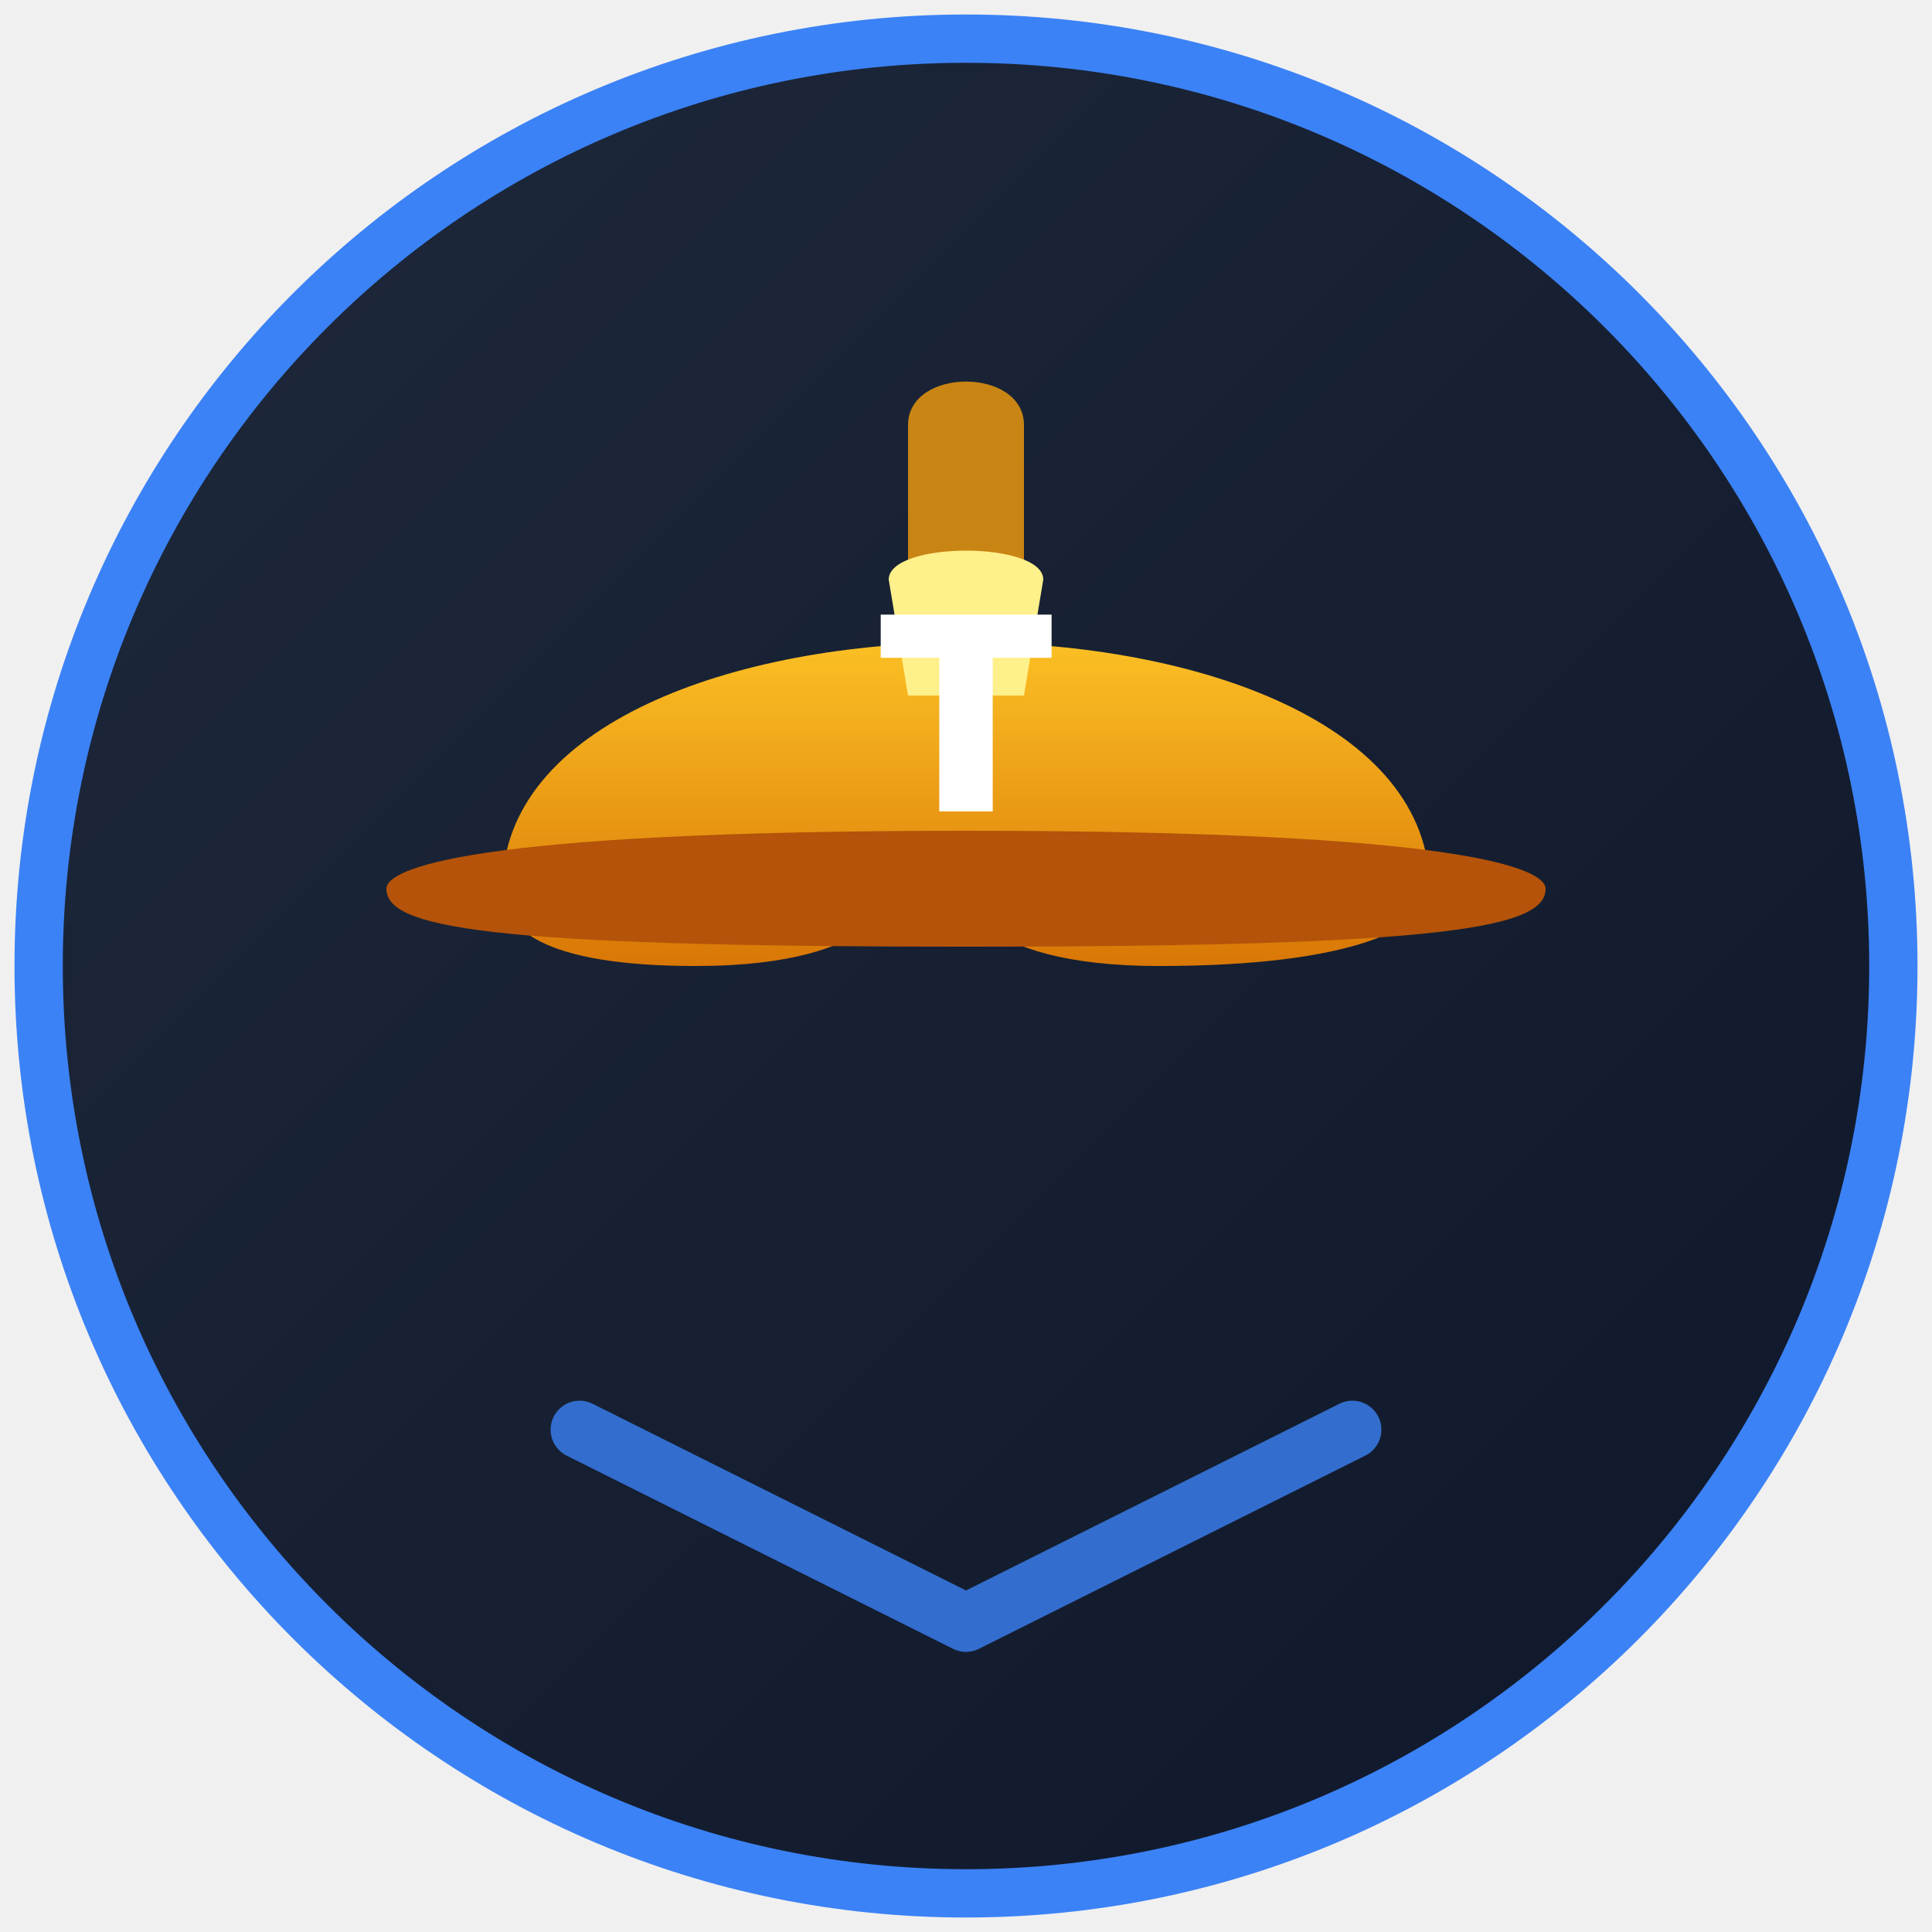
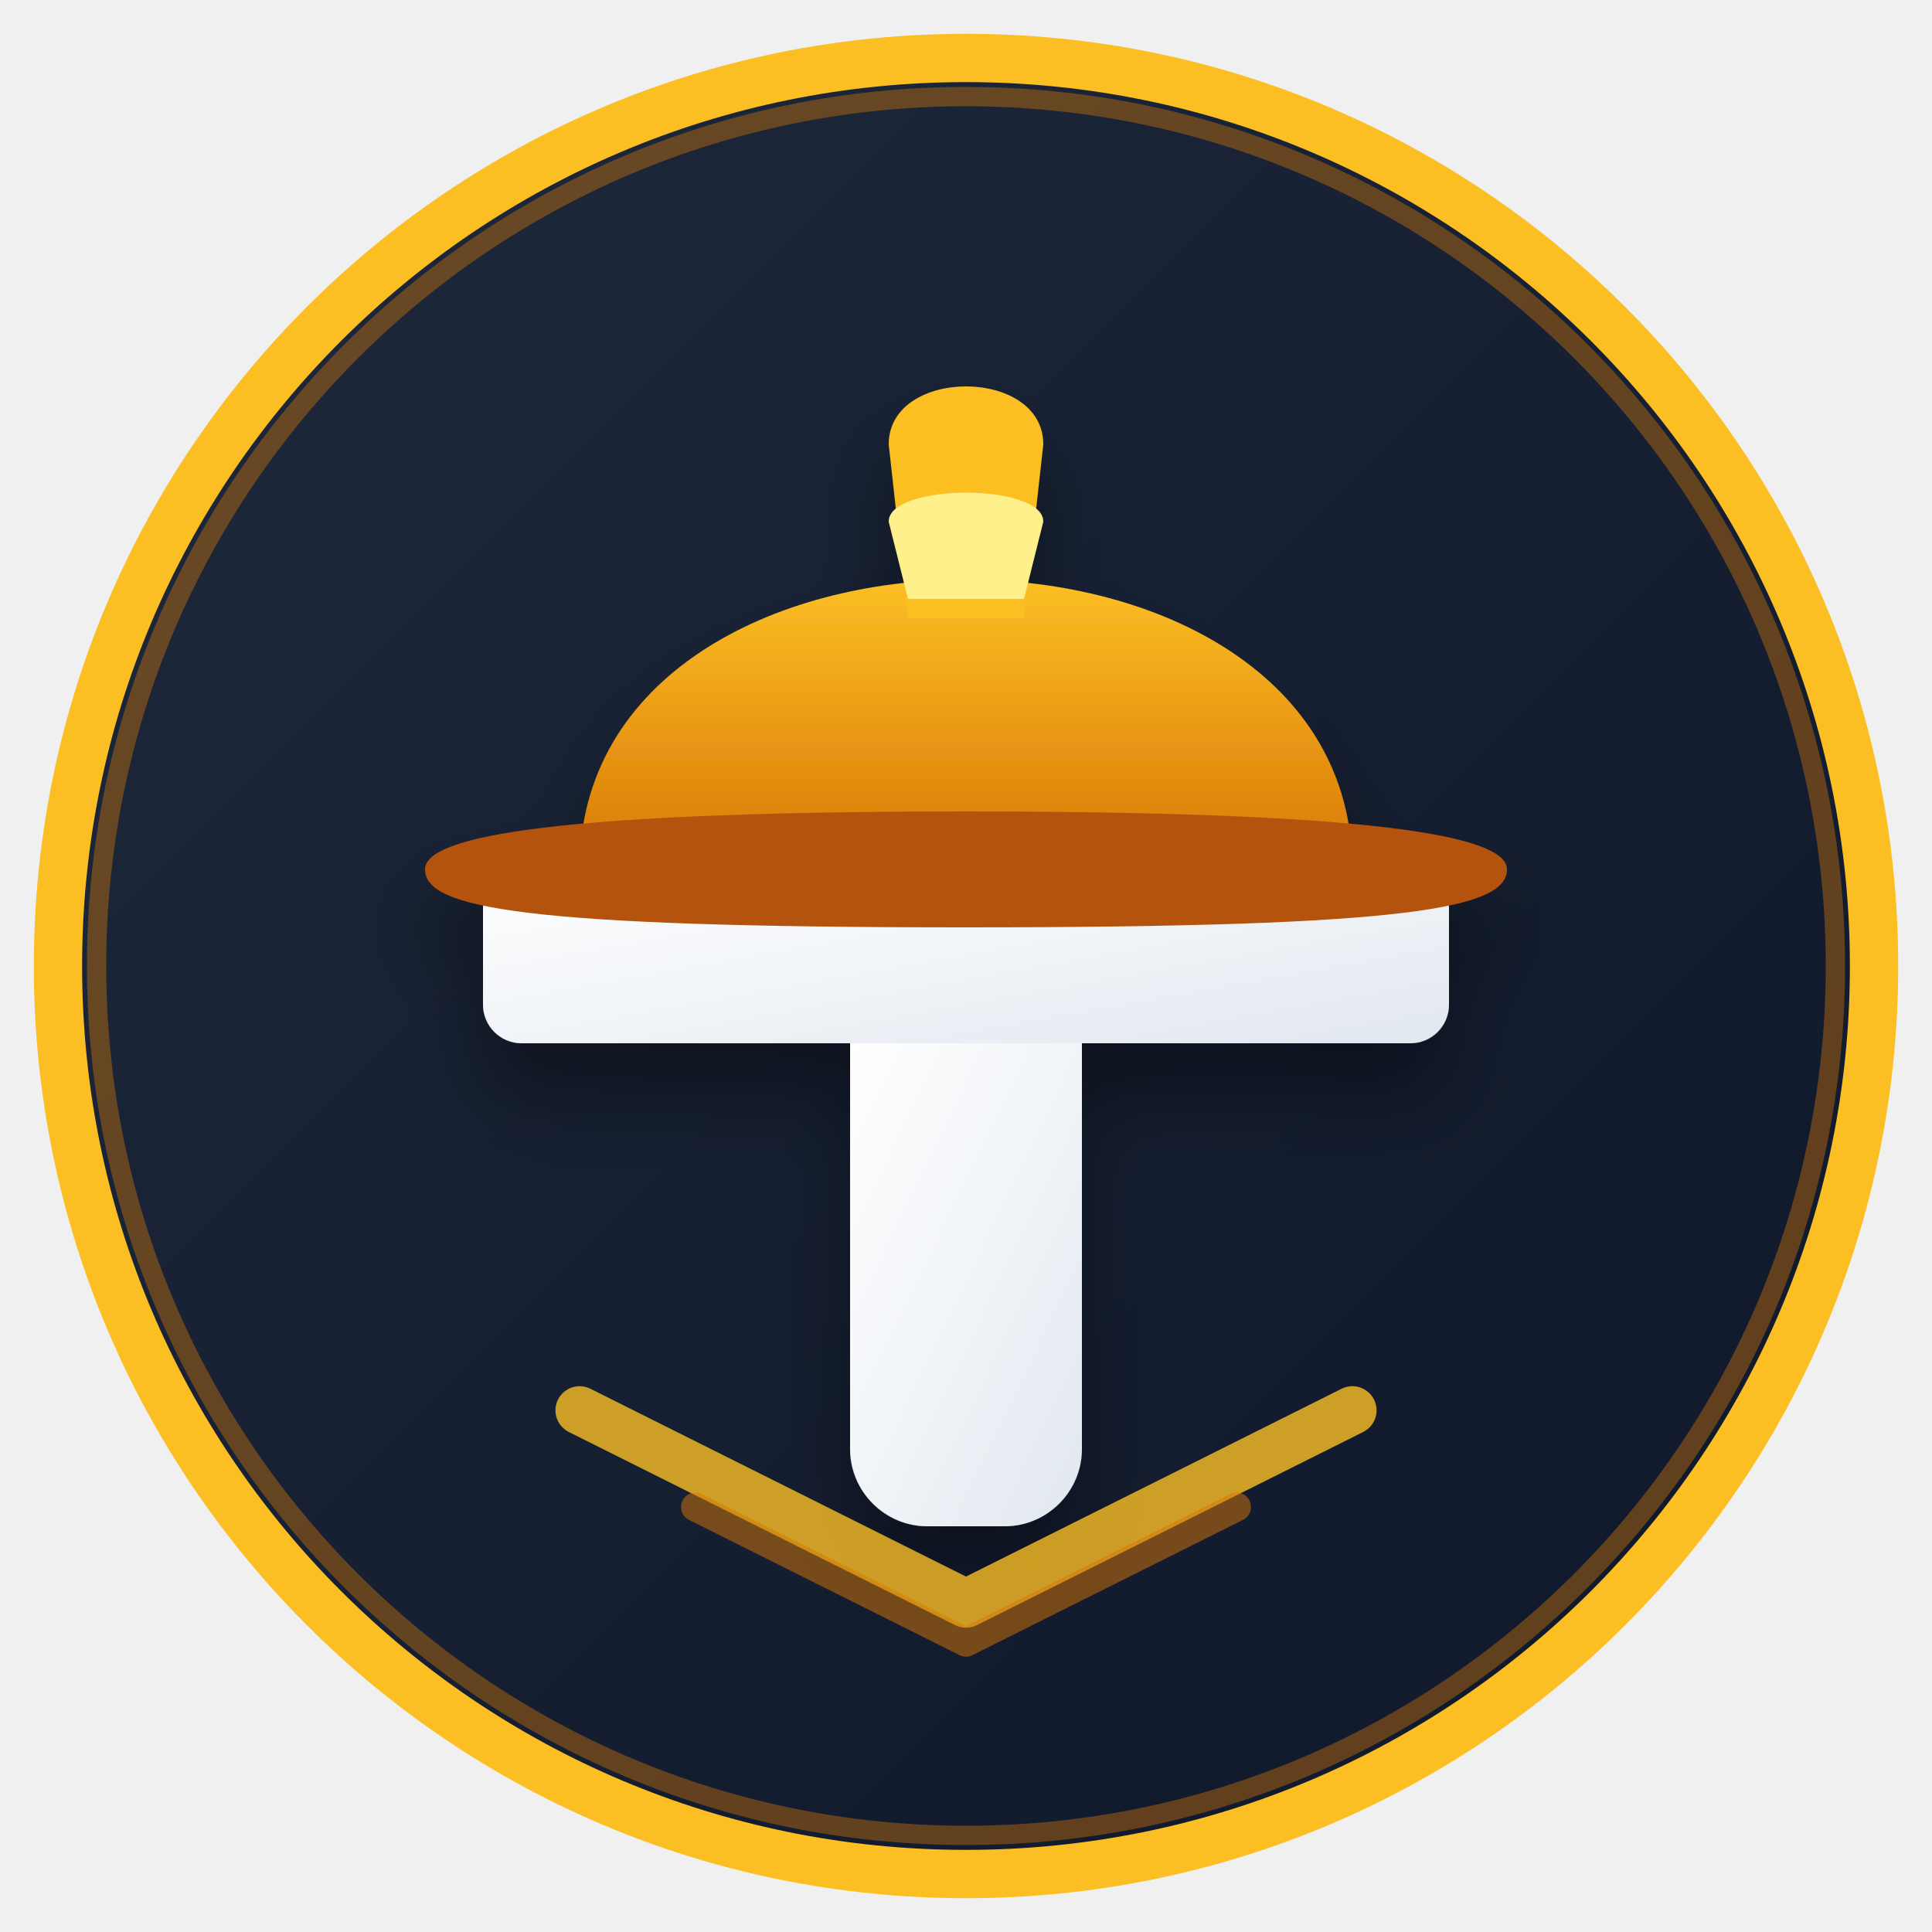
<svg xmlns="http://www.w3.org/2000/svg" viewBox="0 0 100 100" width="128" height="128">
  <defs>
    <linearGradient id="bgGrad" x1="0%" y1="0%" x2="100%" y2="100%">
      <stop offset="0%" stop-color="#1e293b" />
      <stop offset="100%" stop-color="#0f172a" />
    </linearGradient>
    <linearGradient id="helmetGrad" x1="0%" y1="0%" x2="0%" y2="100%">
      <stop offset="0%" stop-color="#fbbf24" />
      <stop offset="100%" stop-color="#d97706" />
    </linearGradient>
+     <linearGradient id="tGrad" x1="0%" y1="0%" x2="100%" y2="100%">
+       <stop offset="0%" stop-color="#ffffff" />
+       <stop offset="100%" stop-color="#e2e8f0" />
+     </linearGradient>
+     <filter id="dropShadow" x="-20%" y="-20%" width="140%" height="140%">
+       <feDropShadow dx="0" dy="3" stdDeviation="2" flood-color="#000000" flood-opacity="0.4" />
+     </filter>
  </defs>
-   <circle cx="50" cy="50" r="48" fill="url(#bgGrad)" stroke="#3b82f6" stroke-width="2.5" />
-   <g transform="translate(0, -2)">
-     <path d="M47 24 C47 21, 53 21, 53 24 L53 35 L47 35 Z" fill="#f59e0b" opacity="0.8" />
-     <path d="M26 48 C26 31, 74 31, 74 48 C74 50, 70 52, 60 52 C50 52, 50 48, 48 48 C46 48, 46 52, 36 52 C28 52, 26 50, 26 48 Z" fill="url(#helmetGrad)" />
-     <path d="M20 48 C20 47, 24 45, 50 45 C76 45, 80 47, 80 48 C80 50, 75 51, 50 51 C25 51, 20 50, 20 48 Z" fill="#b45309" />
-     <path d="M46 32 C46 30, 54 30, 54 32 L53 38 L47 38 Z" fill="#fef08a" />
-     <text x="50" y="44" font-family="'Inter', 'Arial Black', sans-serif" font-size="14" font-weight="900" fill="#ffffff" text-anchor="middle">T</text>
+   <circle cx="50" cy="50" r="47" fill="url(#bgGrad)" stroke="#fbbf24" stroke-width="2.5" />
+   <circle cx="50" cy="50" r="45" fill="none" stroke="#d97706" stroke-width="1" opacity="0.4" />
+   <g filter="url(#dropShadow)" transform="translate(0, -2)">
+     <rect x="25" y="47" width="50" height="9" rx="2" fill="url(#tGrad)" />
+     <path d="M44 56 H56 V77 C56 79.2 54.2 81 52 81 H48 C45.8 81 44 79.2 44 77 Z" fill="url(#tGrad)" />
+     <path d="M30 47 C30 27, 70 27, 70 47 Z" fill="url(#helmetGrad)" />
+     <path d="M46 25 C46 21, 54 21, 54 25 L53 34 L47 34 Z" fill="#fbbf24" />
+     <path d="M22 47 C22 45.5, 27 44, 50 44 C73 44, 78 45.5, 78 47 C78 49, 73 50, 50 50 C27 50, 22 49, 22 47 Z" fill="#b45309" />
+     <path d="M46 29 C46 27, 54 27, 54 29 L53 33 L47 33 Z" fill="#fef08a" />
  </g>
-   <path d="M30 74 L50 84 L70 74" fill="none" stroke="#3b82f6" stroke-width="3" stroke-linecap="round" stroke-linejoin="round" opacity="0.8" />
+   <path d="M30 73 L50 83 L70 73" fill="none" stroke="#fbbf24" stroke-width="2.5" stroke-linecap="round" stroke-linejoin="round" opacity="0.8" />
+   <path d="M36 78 L50 85 L64 78" fill="none" stroke="#d97706" stroke-width="1.5" stroke-linecap="round" stroke-linejoin="round" opacity="0.5" />
</svg>
